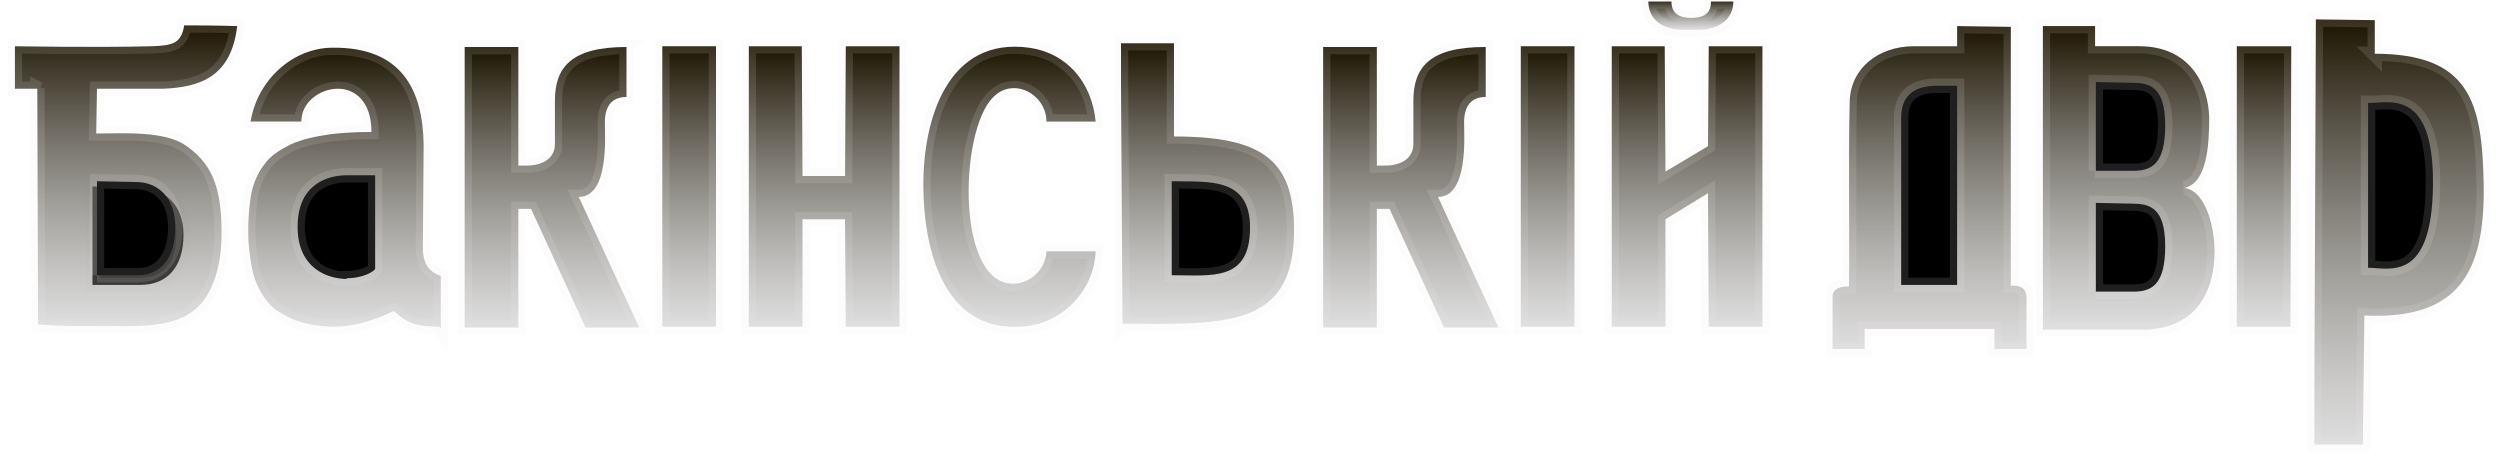
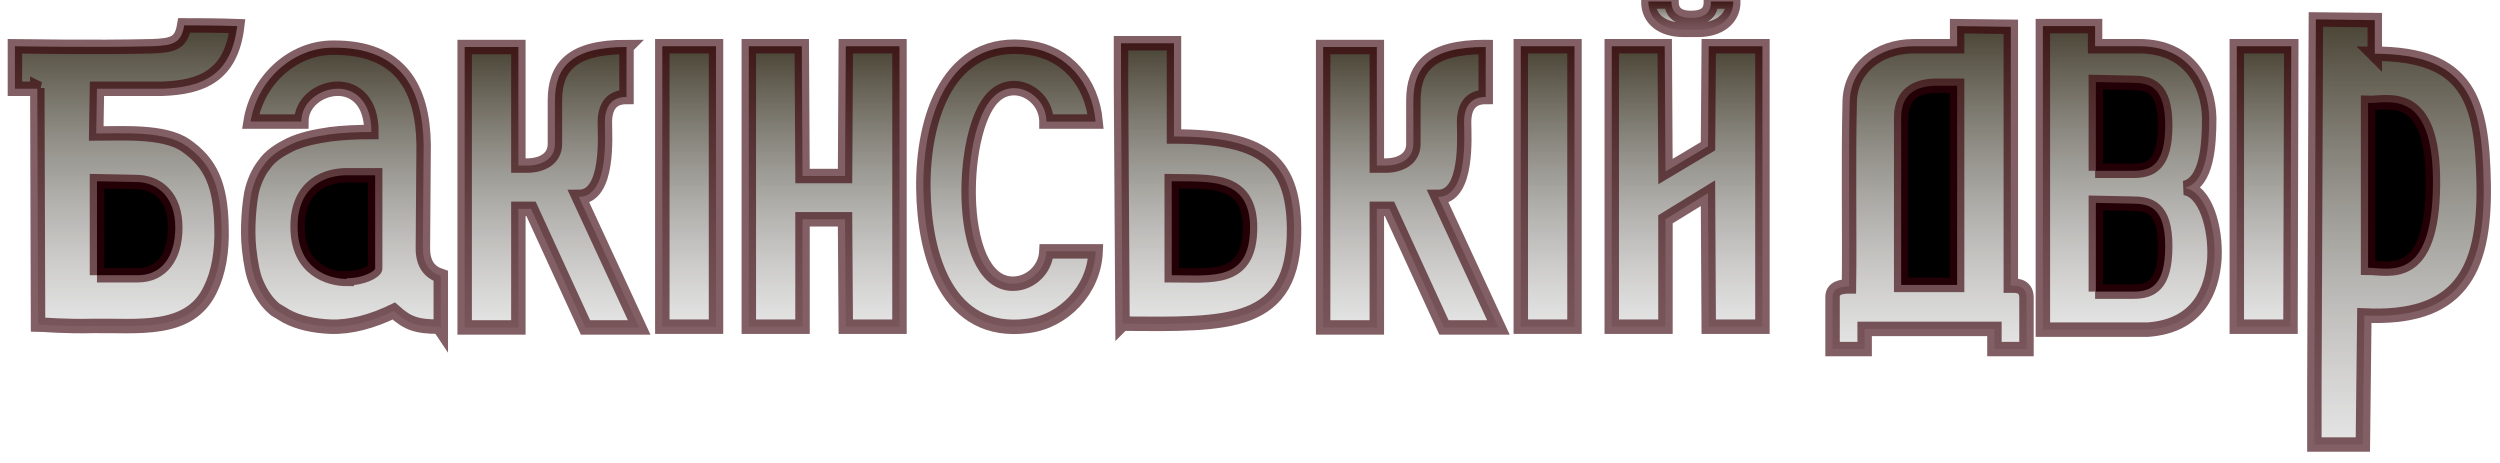
<svg xmlns="http://www.w3.org/2000/svg" version="1.1" width="173" height="32" viewBox="0 0 173 32">
  <linearGradient id="gradient1" x1="0%" y1="0%" x2="0%" y2="100%">
-     <stop offset="0%" style="stop-color: #1b1400; stop-opacity: 1" />
-     <stop offset="100%" style="stop-color: #7b7a7a; stop-opacity: .25" />
+     <stop offset="0%" style="stop-color: #1b1400; stop-opacity: .8" />
+     <stop offset="100%" style="stop-color: #7b7a7a; stop-opacity: .2" />
  </linearGradient>
-   <path stroke="#f1eaea22" strokeWidth="1" fill="url(#gradient1)" d="M126.813 24.155v-3.613c0-0.619 0.619-0.723 1.135-0.723 0.052-3.458-0.052-8.723 0.052-12.8 0.052-2.271 1.961-3.819 4.439-3.819h2.994v-1.394c0.103 0 3.665 0.052 3.716 0.052v17.91c0.206 0 1.084-0.103 1.084 0.826v3.561h-2.219v-1.394h-8.981v1.394h-2.219z" />
-   <path stroke="#f1eaea22" strokeWidth="1" fill="black" d="M131.561 8.206v11.51c2.581 0 3.871 0 3.871 0v-13.781c-0.619 0-1.135 0-1.548 0-1.652 0.052-2.323 0.877-2.323 2.219z" />
-   <path stroke="#f1eaea22" strokeWidth="1" fill="url(#gradient1)" d="M153.239 17.858c0.103-2.116-0.619-4.645-2.065-4.852 1.548-0.361 1.703-2.942 1.703-4.852-0.052-2.323-1.342-4.955-4.852-4.955h-3.045v-1.394c-0.103 0-3.51 0-3.613 0v21.006h7.277c3.458-0.258 4.439-2.684 4.594-4.903z" />
-   <path stroke="#f1eaea22" strokeWidth="1" fill="black" d="M144.981 11.819c0.826 0 1.394 0 2.632 0s2.219-0.413 2.219-3.148c0-2.735-1.135-2.942-2.323-2.942l-2.477-0.052v6.142z" />
-   <path stroke="#f1eaea22" strokeWidth="1" fill="url(#gradient1)" d="M164.335 3.768v-2.374c-0.103 0-4.026-0.052-4.077-0.052l-0.103 25.239v4.181h3.355l0.103-8.929c6.503 0.31 8.361-2.942 8.258-9.084-0.103-5.729-0.981-9.032-7.587-9.032z" />
-   <path stroke="#f1eaea22" strokeWidth="1" fill="black" d="M163.871 18.529c1.445 0 4.439 1.084 4.49-5.781 0.052-6.761-3.148-5.574-4.49-5.626v11.406z" />
-   <path stroke="#f1eaea22" strokeWidth="1" fill="url(#gradient1)" d="M30.4 22.606c-1.652 0-2.219-0.258-3.148-1.084-1.497 0.723-2.994 1.135-4.387 1.084-1.135-0.052-2.168-0.258-3.045-0.723-0.258-0.155-0.516-0.31-0.774-0.465-0.568-0.465-0.981-1.084-1.29-1.806-0.258-0.568-0.413-1.445-0.516-2.374-0.155-1.394 0-2.994 0.155-3.871 0.155-0.723 0.465-1.445 0.877-1.961 0.413-0.619 1.084-1.032 1.806-1.394 0.774-0.361 1.703-0.568 2.787-0.723 0.826-0.103 1.806-0.155 2.839-0.155 0-2.116-1.135-2.994-2.323-2.994-1.239 0-2.529 0.929-2.529 2.271 0 0-3.51 0-3.51 0 0.465-2.89 2.942-5.11 5.677-5.11 4.748-0.052 6.245 2.89 6.297 6.71l-0.052 7.174c0 1.084 0.465 1.652 1.239 1.91 0 1.342 0 2.529 0 3.665z" />
-   <path stroke="#f1eaea22" strokeWidth="1" fill="url(#gradient1)" d="M62.245 3.2h-3.716l-0.052 8.981h-2.942l-0.052-8.981h-3.665v19.406h3.716v-7.432h2.942l0.052 7.432h3.716z" />
-   <path stroke="#f1eaea22" strokeWidth="1" fill="url(#gradient1)" d="M43.355 3.252c-3.819 0-4.955 1.394-4.955 3.716 0 0.929 0 2.065 0 2.994 0 0.981-0.826 1.497-1.961 1.497h-0.568v-8.206h-3.716v19.406h3.716v-8.206h0.877l3.768 8.206h3.716l-4.181-9.032c2.116 0 1.806-4.232 1.806-5.161 0-1.032 0.413-1.755 1.497-1.755v-3.458z" />
-   <path stroke="#f1eaea22" strokeWidth="1" fill="url(#gradient1)" d="M49.548 22.194v-18.994h-3.716v19.406h3.716z" />
-   <path stroke="#f1eaea22" strokeWidth="1" fill="black" d="M24 19.303c-1.187 0-3.406-0.619-3.406-3.613 0-2.942 2.065-3.561 3.406-3.561h1.961v6.452c0 0.155-0.774 0.671-1.961 0.671z" />
-   <path stroke="#f1eaea22" strokeWidth="1" fill="url(#gradient1)" d="M102.761 3.252c-3.819 0-4.955 1.394-4.955 3.716 0 0.929 0 2.065 0 2.994 0 0.981-0.826 1.497-1.961 1.497h-0.568v-8.206h-3.716v19.406h3.716v-8.206h0.877l3.768 8.206h3.768l-4.181-9.032c2.116 0 1.806-4.232 1.806-5.161 0-1.032 0.413-1.755 1.497-1.755v-3.458z" />
-   <path stroke="#f1eaea22" strokeWidth="1" fill="url(#gradient1)" d="M108.955 22.194v-18.994h-3.716v19.406h3.716z" />
-   <path stroke="#f1eaea22" strokeWidth="1" fill="url(#gradient1)" d="M121.961 3.2h-3.716l-0.052 6.916-2.942 1.755-0.052-8.671h-3.665v19.406h3.716v-7.432l2.942-1.806 0.052 9.239h3.716z" />
-   <path stroke="#f1eaea22" strokeWidth="1" fill="url(#gradient1)" d="M116.49 2.065c0.568 0 0.258 0 1.032 0 1.394 0 2.426-0.723 2.426-1.961h-1.548c0 0.723-0.361 1.135-1.394 1.135-1.084 0-1.342-0.568-1.342-1.135-0.465 0-0.929 0-1.6 0 0 1.239 0.981 1.961 2.426 1.961z" />
-   <path stroke="#f1eaea22" strokeWidth="1" fill="black" d="M6.4 19.716c1.239 0 1.445 0 3.303 0 1.91 0 2.994-1.29 2.994-3.458s-1.342-3.252-3.2-3.303l-3.097-0.052v6.761z" />
-   <path stroke="#f1eaea22" strokeWidth="1" fill="url(#gradient1)" d="M2.684 6.142c-0.774 0-1.652 0-1.652 0s0-2.89 0-2.942c0.361 0 5.316 0.103 9.497 0 1.445-0.052 2.013-0.206 2.219-1.445 2.426 0 3.665 0.052 3.665 0.052-0.413 3.458-2.477 4.232-5.161 4.335h-4.542l-0.052 3.097c1.806 0 4.697-0.206 6.194 0.826 1.703 1.187 2.426 2.684 2.477 5.677 0.052 1.652-0.206 3.148-0.774 4.284-1.445 3.045-5.058 2.477-8.103 2.529-1.961 0.052-3.665-0.103-3.819-0.103 0-0.413-0.052-14.71-0.052-16.361z" />
-   <path stroke="#f1eaea22" strokeWidth="1" fill="black" d="M6.71 19.045c1.032 0 1.239 0 2.839 0s2.581-1.239 2.581-3.303c0-2.065-1.187-3.148-2.735-3.148l-2.684-0.052v6.503z" />
-   <path stroke="#f1eaea22" strokeWidth="1" fill="url(#gradient1)" d="M72.413 8.413h3.406c-0.258-2.735-2.013-4.748-4.594-5.11-5.626-0.774-7.381 4.903-7.329 9.703 0.052 4.697 1.652 10.271 7.226 9.548 2.477-0.31 4.594-2.477 4.697-5.161h-3.406c-0.052 1.135-0.929 2.065-2.013 2.219-4.284 0.568-4.077-10.581-1.652-12.903 1.394-1.394 3.613-0.206 3.665 1.652z" />
-   <path stroke="#f1eaea22" strokeWidth="1" fill="url(#gradient1)" d="M77.677 22.4l-0.103-16.413v-2.994h3.665v6.452c6.142 0 8.258 1.652 8.31 6.348 0.052 6.865-4.542 6.658-11.871 6.606z" />
-   <path stroke="#f1eaea22" strokeWidth="1" fill="black" d="M81.084 19.045c2.787 0 5.419 0.465 5.419-3.303 0-3.51-2.89-3.148-5.419-3.2v6.503z" />
-   <path stroke="#f1eaea22" strokeWidth="1" fill="black" d="M144.981 20.181c0.826 0 1.394 0 2.632 0s2.219-0.413 2.219-3.148c0-2.735-1.135-2.942-2.323-2.942l-2.477-0.052v6.142z" />
-   <path stroke="#f1eaea22" strokeWidth="1" fill="url(#gradient1)" d="M158.503 22.194l0.052-18.994h-3.768v19.406h3.716z" />
+   <path stroke="#390008a0" strokeWidth="1" fill="url(#gradient1)" d="M126.813 24.155v-3.613c0-0.619 0.619-0.723 1.135-0.723 0.052-3.458-0.052-8.723 0.052-12.8 0.052-2.271 1.961-3.819 4.439-3.819h2.994v-1.394c0.103 0 3.665 0.052 3.716 0.052v17.91c0.206 0 1.084-0.103 1.084 0.826v3.561h-2.219v-1.394h-8.981v1.394h-2.219z" />
+   <path stroke="#390008a0" strokeWidth="1" fill="black" d="M131.561 8.206v11.51c2.581 0 3.871 0 3.871 0v-13.781c-0.619 0-1.135 0-1.548 0-1.652 0.052-2.323 0.877-2.323 2.219z" />
+   <path stroke="#390008a0" strokeWidth="1" fill="url(#gradient1)" d="M153.239 17.858c0.103-2.116-0.619-4.645-2.065-4.852 1.548-0.361 1.703-2.942 1.703-4.852-0.052-2.323-1.342-4.955-4.852-4.955h-3.045v-1.394c-0.103 0-3.51 0-3.613 0v21.006h7.277c3.458-0.258 4.439-2.684 4.594-4.903z" />
+   <path stroke="#390008a0" strokeWidth="1" fill="black" d="M144.981 11.819c0.826 0 1.394 0 2.632 0s2.219-0.413 2.219-3.148c0-2.735-1.135-2.942-2.323-2.942l-2.477-0.052v6.142z" />
+   <path stroke="#390008a0" strokeWidth="1" fill="url(#gradient1)" d="M164.335 3.768v-2.374c-0.103 0-4.026-0.052-4.077-0.052l-0.103 25.239v4.181h3.355l0.103-8.929c6.503 0.31 8.361-2.942 8.258-9.084-0.103-5.729-0.981-9.032-7.587-9.032z" />
+   <path stroke="#390008a0" strokeWidth="1" fill="black" d="M163.871 18.529c1.445 0 4.439 1.084 4.49-5.781 0.052-6.761-3.148-5.574-4.49-5.626v11.406z" />
+   <path stroke="#390008a0" strokeWidth="1" fill="url(#gradient1)" d="M30.4 22.606c-1.652 0-2.219-0.258-3.148-1.084-1.497 0.723-2.994 1.135-4.387 1.084-1.135-0.052-2.168-0.258-3.045-0.723-0.258-0.155-0.516-0.31-0.774-0.465-0.568-0.465-0.981-1.084-1.29-1.806-0.258-0.568-0.413-1.445-0.516-2.374-0.155-1.394 0-2.994 0.155-3.871 0.155-0.723 0.465-1.445 0.877-1.961 0.413-0.619 1.084-1.032 1.806-1.394 0.774-0.361 1.703-0.568 2.787-0.723 0.826-0.103 1.806-0.155 2.839-0.155 0-2.116-1.135-2.994-2.323-2.994-1.239 0-2.529 0.929-2.529 2.271 0 0-3.51 0-3.51 0 0.465-2.89 2.942-5.11 5.677-5.11 4.748-0.052 6.245 2.89 6.297 6.71l-0.052 7.174c0 1.084 0.465 1.652 1.239 1.91 0 1.342 0 2.529 0 3.665z" />
+   <path stroke="#390008a0" strokeWidth="1" fill="url(#gradient1)" d="M62.245 3.2h-3.716l-0.052 8.981h-2.942l-0.052-8.981h-3.665v19.406h3.716v-7.432h2.942l0.052 7.432h3.716z" />
+   <path stroke="#390008a0" strokeWidth="1" fill="url(#gradient1)" d="M43.355 3.252c-3.819 0-4.955 1.394-4.955 3.716 0 0.929 0 2.065 0 2.994 0 0.981-0.826 1.497-1.961 1.497h-0.568v-8.206h-3.716v19.406h3.716v-8.206h0.877l3.768 8.206h3.716l-4.181-9.032c2.116 0 1.806-4.232 1.806-5.161 0-1.032 0.413-1.755 1.497-1.755v-3.458z" />
+   <path stroke="#390008a0" strokeWidth="1" fill="url(#gradient1)" d="M49.548 22.194v-18.994h-3.716v19.406h3.716z" />
+   <path stroke="#390008a0" strokeWidth="1" fill="black" d="M24 19.303c-1.187 0-3.406-0.619-3.406-3.613 0-2.942 2.065-3.561 3.406-3.561h1.961v6.452c0 0.155-0.774 0.671-1.961 0.671z" />
+   <path stroke="#390008a0" strokeWidth="1" fill="url(#gradient1)" d="M102.761 3.252c-3.819 0-4.955 1.394-4.955 3.716 0 0.929 0 2.065 0 2.994 0 0.981-0.826 1.497-1.961 1.497h-0.568v-8.206h-3.716v19.406h3.716v-8.206h0.877l3.768 8.206h3.768l-4.181-9.032c2.116 0 1.806-4.232 1.806-5.161 0-1.032 0.413-1.755 1.497-1.755v-3.458z" />
+   <path stroke="#390008a0" strokeWidth="1" fill="url(#gradient1)" d="M108.955 22.194v-18.994h-3.716v19.406h3.716z" />
+   <path stroke="#390008a0" strokeWidth="1" fill="url(#gradient1)" d="M121.961 3.2h-3.716l-0.052 6.916-2.942 1.755-0.052-8.671h-3.665v19.406h3.716v-7.432l2.942-1.806 0.052 9.239h3.716z" />
+   <path stroke="#390008a0" strokeWidth="1" fill="url(#gradient1)" d="M116.49 2.065c0.568 0 0.258 0 1.032 0 1.394 0 2.426-0.723 2.426-1.961h-1.548c0 0.723-0.361 1.135-1.394 1.135-1.084 0-1.342-0.568-1.342-1.135-0.465 0-0.929 0-1.6 0 0 1.239 0.981 1.961 2.426 1.961z" />
+   <path stroke="#390008a0" strokeWidth="1" fill="url(#gradient1)" d="M2.684 6.142c-0.774 0-1.652 0-1.652 0s0-2.89 0-2.942c0.361 0 5.316 0.103 9.497 0 1.445-0.052 2.013-0.206 2.219-1.445 2.426 0 3.665 0.052 3.665 0.052-0.413 3.458-2.477 4.232-5.161 4.335h-4.542l-0.052 3.097c1.806 0 4.697-0.206 6.194 0.826 1.703 1.187 2.426 2.684 2.477 5.677 0.052 1.652-0.206 3.148-0.774 4.284-1.445 3.045-5.058 2.477-8.103 2.529-1.961 0.052-3.665-0.103-3.819-0.103 0-0.413-0.052-14.71-0.052-16.361z" />
+   <path stroke="#390008a0" strokeWidth="1" fill="black" d="M6.71 19.045c1.032 0 1.239 0 2.839 0s2.581-1.239 2.581-3.303c0-2.065-1.187-3.148-2.735-3.148l-2.684-0.052v6.503z" />
+   <path stroke="#390008a0" strokeWidth="1" fill="url(#gradient1)" d="M72.413 8.413h3.406c-0.258-2.735-2.013-4.748-4.594-5.11-5.626-0.774-7.381 4.903-7.329 9.703 0.052 4.697 1.652 10.271 7.226 9.548 2.477-0.31 4.594-2.477 4.697-5.161h-3.406c-0.052 1.135-0.929 2.065-2.013 2.219-4.284 0.568-4.077-10.581-1.652-12.903 1.394-1.394 3.613-0.206 3.665 1.652z" />
+   <path stroke="#390008a0" strokeWidth="1" fill="url(#gradient1)" d="M77.677 22.4l-0.103-16.413v-2.994h3.665v6.452c6.142 0 8.258 1.652 8.31 6.348 0.052 6.865-4.542 6.658-11.871 6.606z" />
+   <path stroke="#390008a0" strokeWidth="1" fill="black" d="M81.084 19.045c2.787 0 5.419 0.465 5.419-3.303 0-3.51-2.89-3.148-5.419-3.2v6.503z" />
+   <path stroke="#390008a0" strokeWidth="1" fill="black" d="M144.981 20.181c0.826 0 1.394 0 2.632 0s2.219-0.413 2.219-3.148c0-2.735-1.135-2.942-2.323-2.942l-2.477-0.052v6.142z" />
+   <path stroke="#390008a0" strokeWidth="1" fill="url(#gradient1)" d="M158.503 22.194l0.052-18.994h-3.768v19.406h3.716z" />
</svg>
